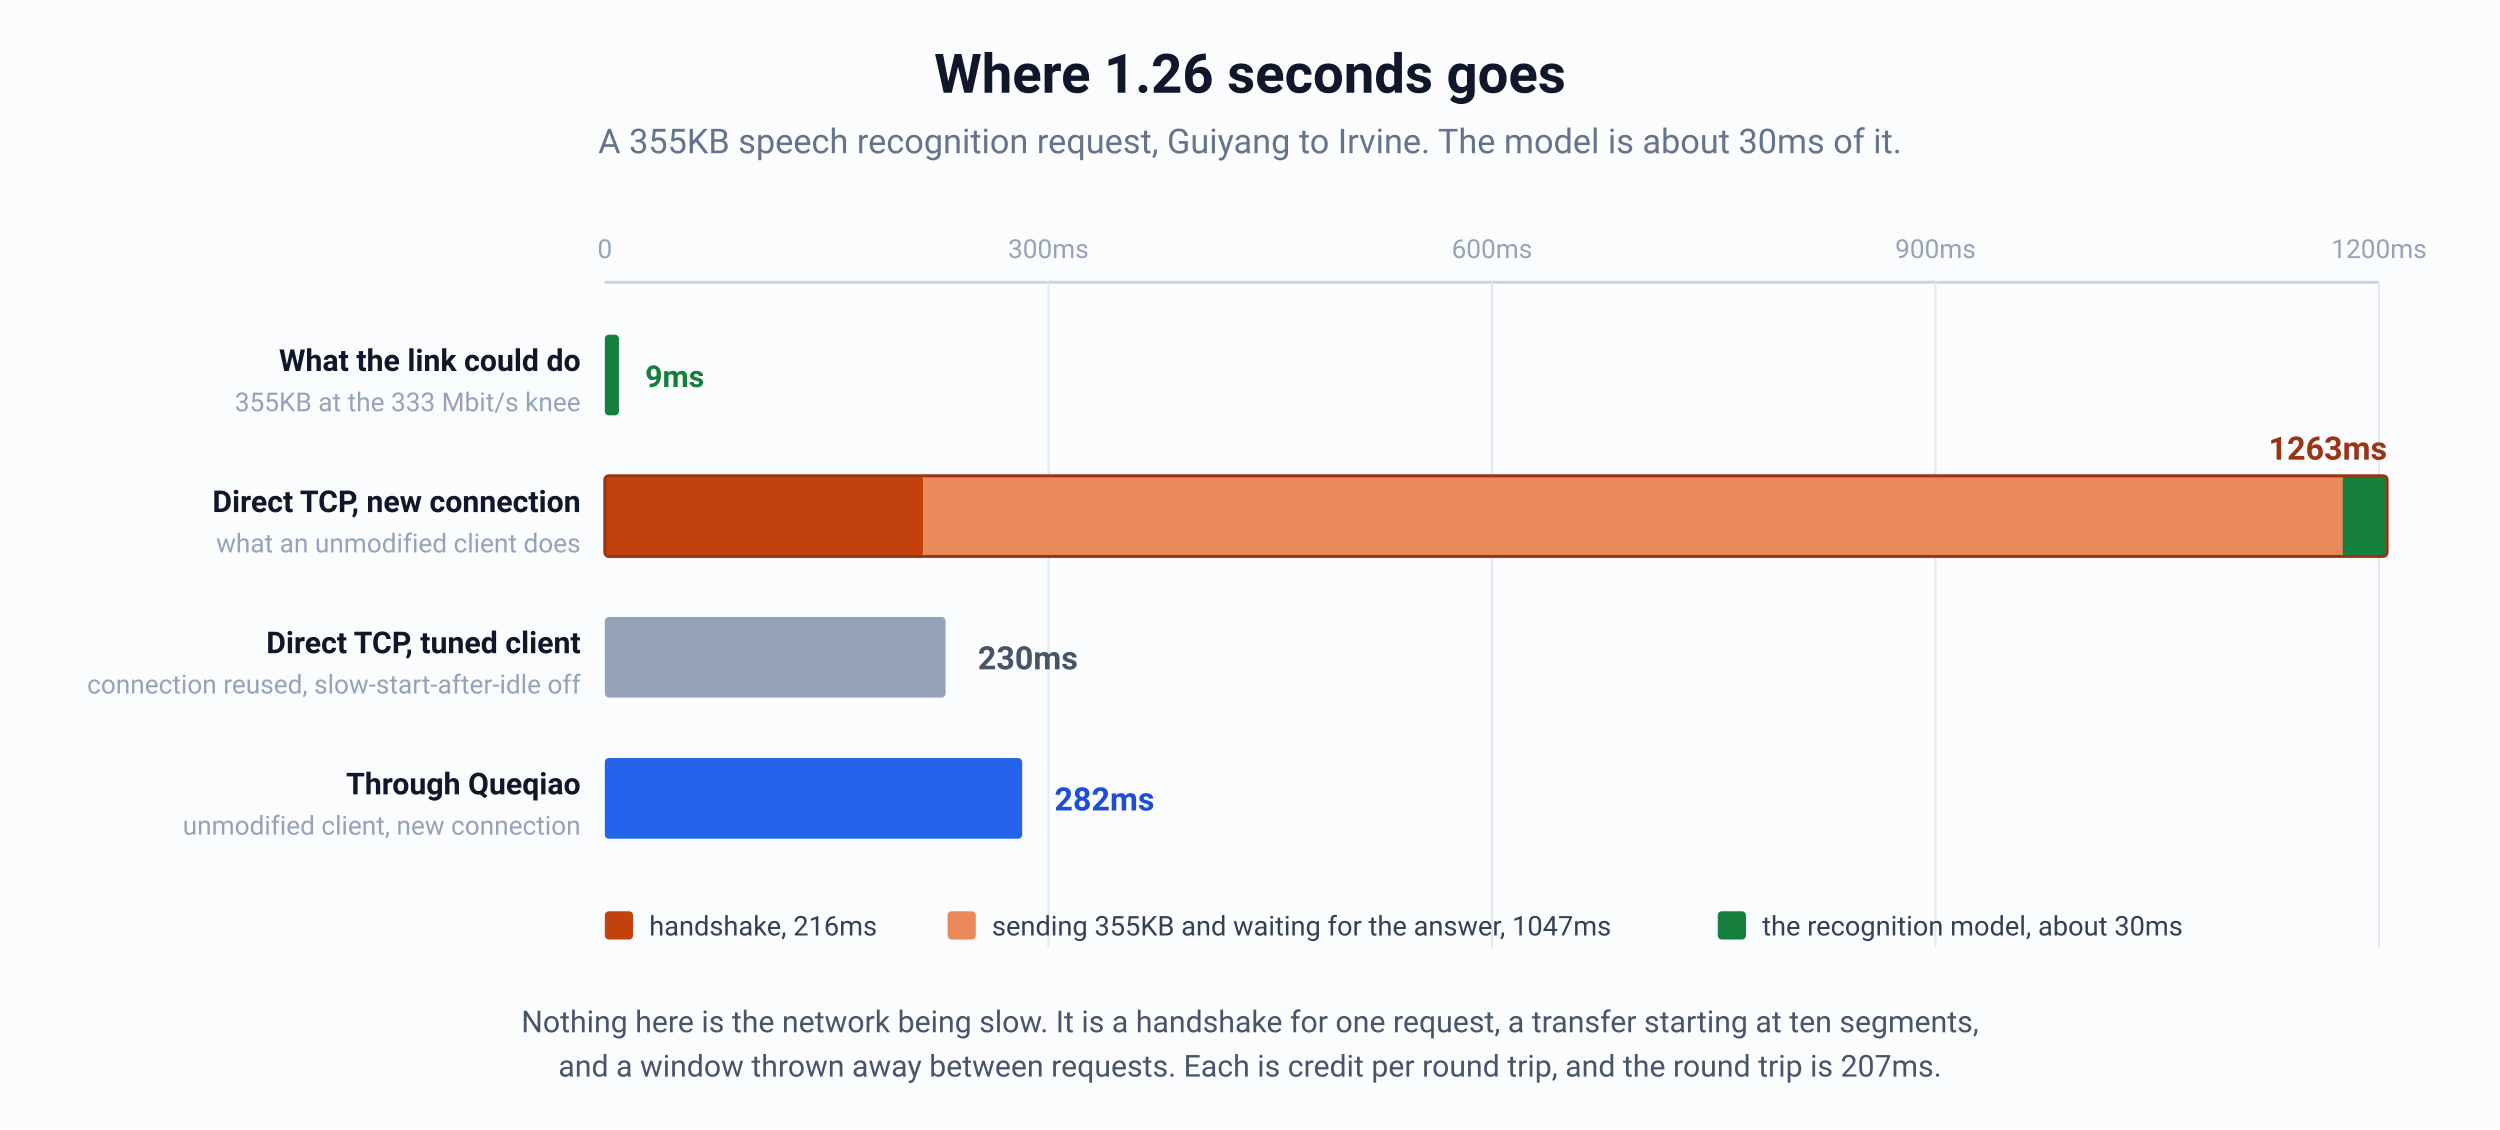
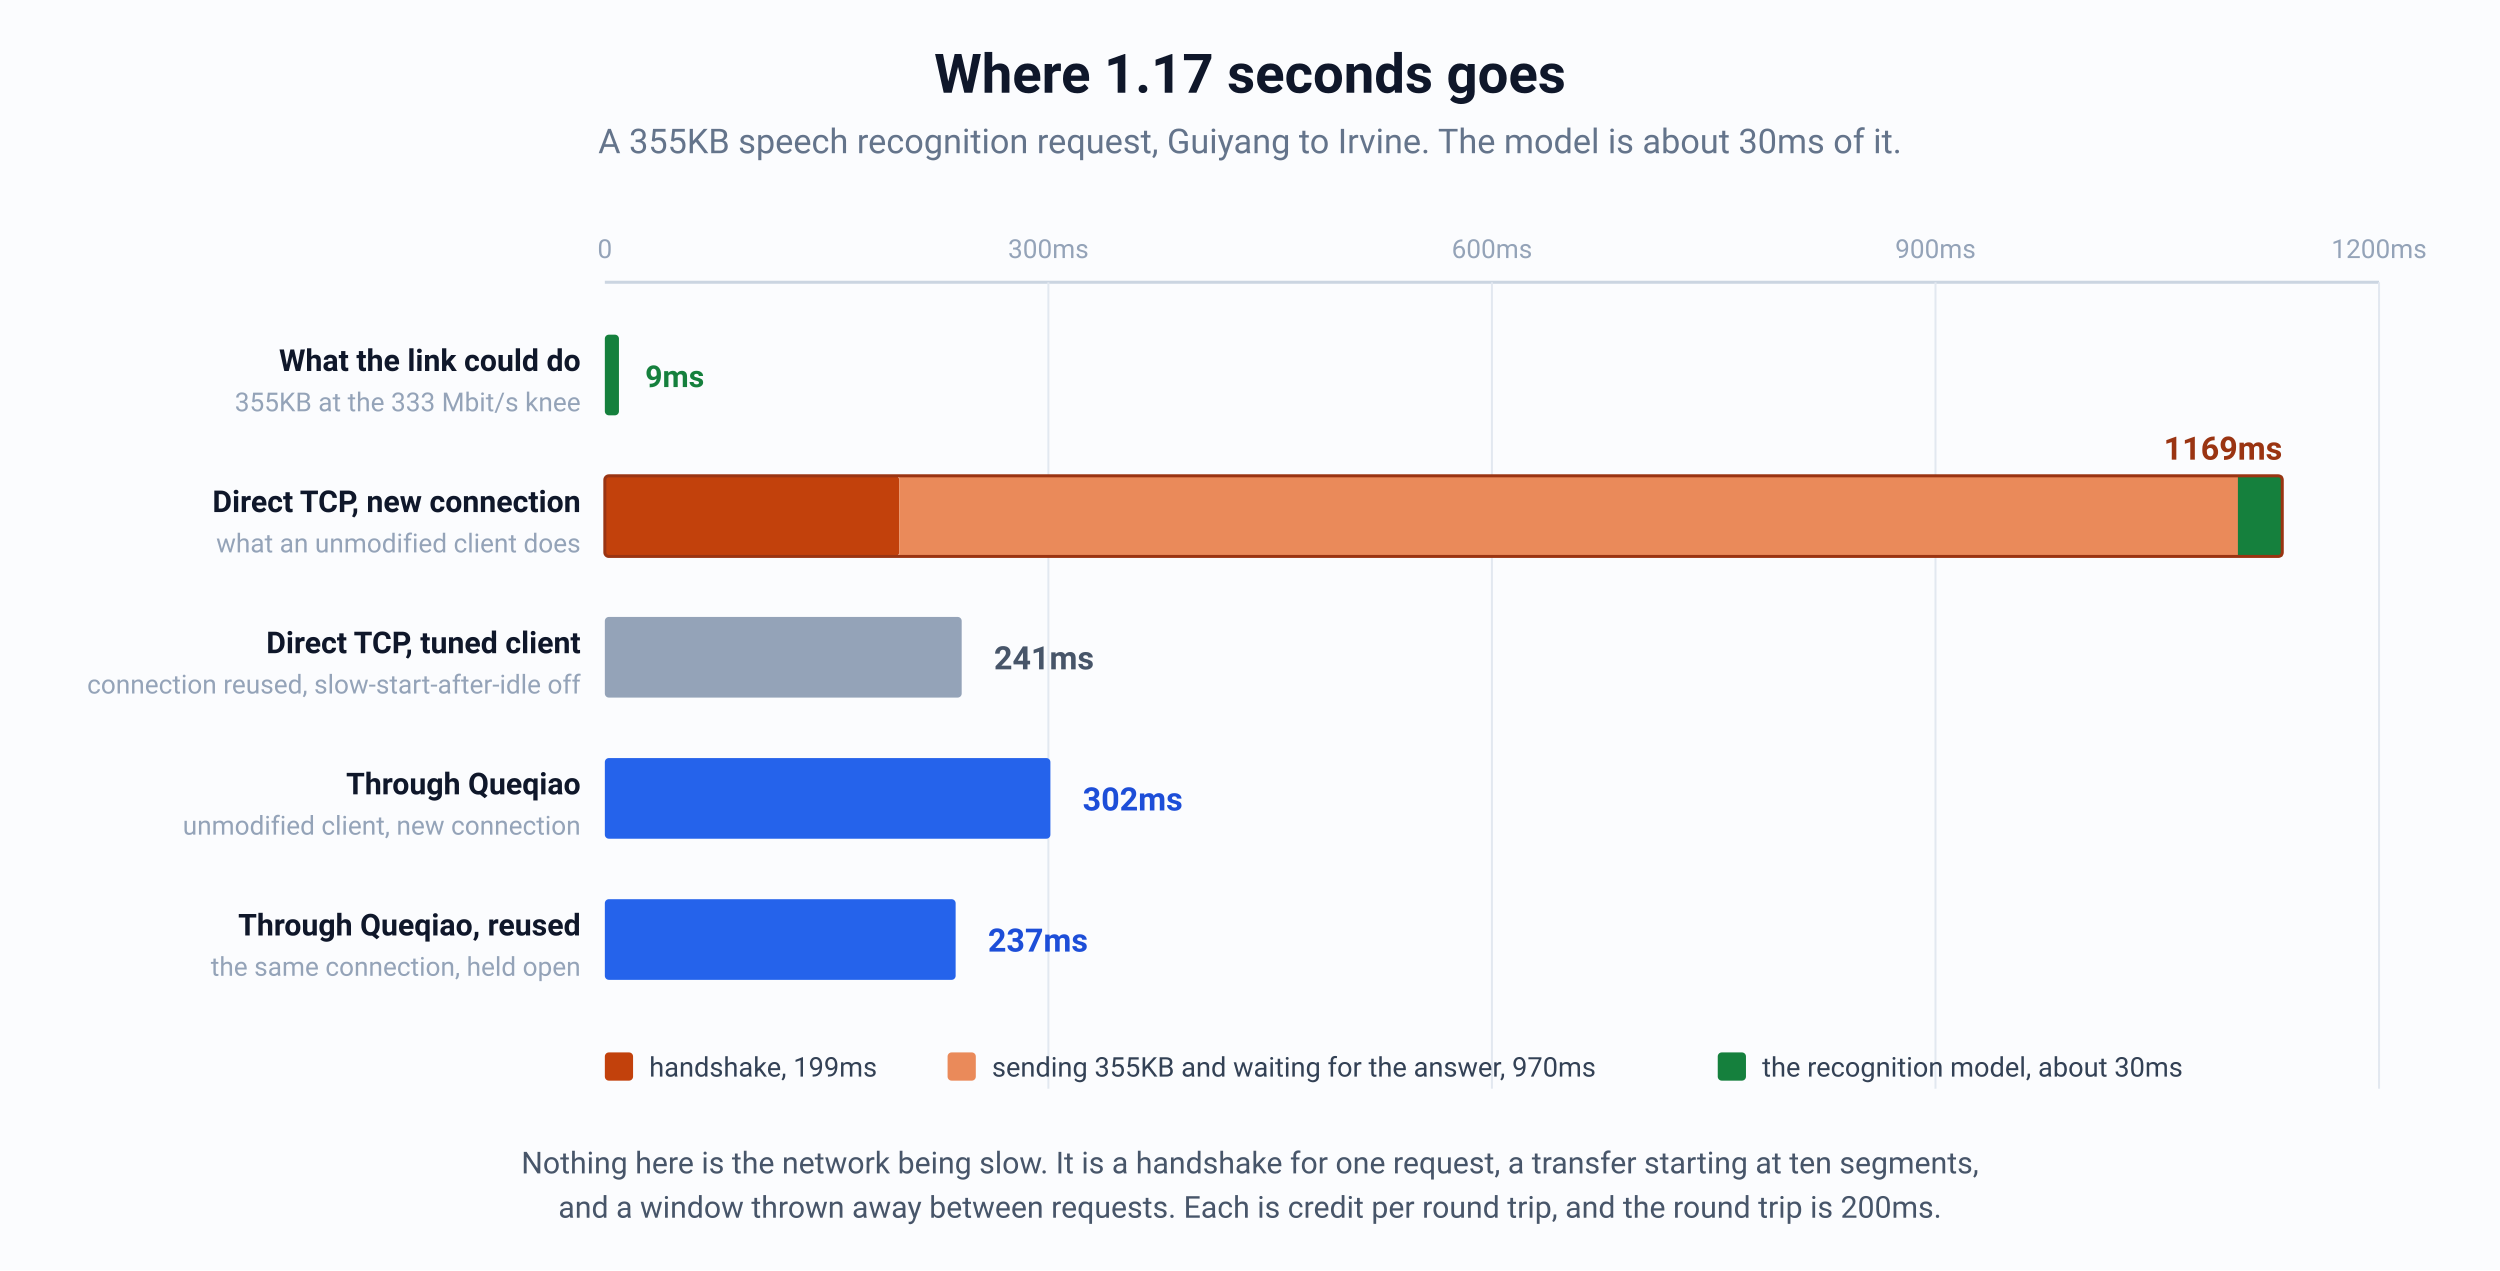
- <svg xmlns="http://www.w3.org/2000/svg" viewBox="0 0 1240 560" width="1240" height="560" font-family="-apple-system, BlinkMacSystemFont, 'Segoe UI', Roboto, Helvetica, Arial, sans-serif" role="img" aria-label="A bar chart of where 1.26 seconds goes on a 355KB speech recognition request from Guiyang to Irvine. The path itself could carry the bytes in about 9 milliseconds. Direct TCP on a new connection takes 1263 milliseconds: 216 for the handshake, then 1047 spent sending the audio and waiting for the answer, of which the recognition model is only about 30. Reusing the connection and disabling slow start after idle takes it to 230 milliseconds. Through Queqiao it is 282 milliseconds.">
-   <rect x="0" y="0" width="1240" height="560" fill="#FBFCFE" />
-   <text x="620" y="46" text-anchor="middle" font-size="27" font-weight="700" fill="#0F172A">Where 1.26 seconds goes</text>
+ <svg xmlns="http://www.w3.org/2000/svg" viewBox="0 0 1240 630" width="1240" height="630" font-family="-apple-system, BlinkMacSystemFont, 'Segoe UI', Roboto, Helvetica, Arial, sans-serif" role="img" aria-label="A bar chart of where 1.17 seconds goes on a 355KB speech recognition request from Guiyang to Irvine. The path itself could carry the bytes in about 9 milliseconds. Direct TCP on a new connection takes 1169 milliseconds: 199 for the handshake, then 970 spent sending the audio and waiting for the answer, of which the recognition model is only about 30. Reusing the connection and disabling slow start after idle takes it to 241 milliseconds. Through Queqiao it is 302 milliseconds cold and 237 once the connection is reused.">
+   <rect x="0" y="0" width="1240" height="630" fill="#FBFCFE" />
+   <text x="620" y="46" text-anchor="middle" font-size="27" font-weight="700" fill="#0F172A">Where 1.17 seconds goes</text>
  <text x="620" y="76" text-anchor="middle" font-size="17" fill="#64748B">A 355KB speech recognition request, Guiyang to Irvine. The model is about 30ms of it.</text>
  <line x1="300" y1="140" x2="1180" y2="140" stroke="#CBD5E1" stroke-width="1.5" />
  <text x="300" y="128" text-anchor="middle" font-size="13" fill="#94A3B8">0</text>
  <text x="520" y="128" text-anchor="middle" font-size="13" fill="#94A3B8">300ms</text>
  <text x="740" y="128" text-anchor="middle" font-size="13" fill="#94A3B8">600ms</text>
  <text x="960" y="128" text-anchor="middle" font-size="13" fill="#94A3B8">900ms</text>
  <text x="1180" y="128" text-anchor="middle" font-size="13" fill="#94A3B8">1200ms</text>
-   <line x1="520" y1="140" x2="520" y2="470" stroke="#E2E8F0" stroke-width="1" />
-   <line x1="740" y1="140" x2="740" y2="470" stroke="#E2E8F0" stroke-width="1" />
-   <line x1="960" y1="140" x2="960" y2="470" stroke="#E2E8F0" stroke-width="1" />
-   <line x1="1180" y1="140" x2="1180" y2="470" stroke="#E2E8F0" stroke-width="1" />
+   <line x1="520" y1="140" x2="520" y2="540" stroke="#E2E8F0" stroke-width="1" />
+   <line x1="740" y1="140" x2="740" y2="540" stroke="#E2E8F0" stroke-width="1" />
+   <line x1="960" y1="140" x2="960" y2="540" stroke="#E2E8F0" stroke-width="1" />
+   <line x1="1180" y1="140" x2="1180" y2="540" stroke="#E2E8F0" stroke-width="1" />
  <text x="288" y="184" text-anchor="end" font-size="15" font-weight="600" fill="#0F172A">What the link could do</text>
  <text x="288" y="204" text-anchor="end" font-size="13" fill="#94A3B8">355KB at the 333 Mbit/s knee</text>
  <rect x="300" y="166" width="7" height="40" rx="2" fill="#15803D" />
  <text x="320" y="192" font-size="15" font-weight="600" fill="#15803D">9ms</text>
  <text x="288" y="254" text-anchor="end" font-size="15" font-weight="600" fill="#0F172A">Direct TCP, new connection</text>
  <text x="288" y="274" text-anchor="end" font-size="13" fill="#94A3B8">what an unmodified client does</text>
-   <rect x="300" y="236" width="158" height="40" rx="2" fill="#C2410C" />
-   <rect x="458" y="236" width="726" height="40" fill="#EA8A5A" />
-   <rect x="1162" y="236" width="22" height="40" fill="#15803D" />
-   <rect x="300" y="236" width="884" height="40" rx="2" fill="none" stroke="#9A3412" stroke-width="1.5" />
-   <text x="1184" y="228" text-anchor="end" font-size="16" font-weight="700" fill="#9A3412">1263ms</text>
+   <rect x="300" y="236" width="146" height="40" rx="2" fill="#C2410C" />
+   <rect x="446" y="236" width="686" height="40" fill="#EA8A5A" />
+   <rect x="1110" y="236" width="22" height="40" fill="#15803D" />
+   <rect x="300" y="236" width="832" height="40" rx="2" fill="none" stroke="#9A3412" stroke-width="1.5" />
+   <text x="1132" y="228" text-anchor="end" font-size="16" font-weight="700" fill="#9A3412">1169ms</text>
  <text x="288" y="324" text-anchor="end" font-size="15" font-weight="600" fill="#0F172A">Direct TCP, tuned client</text>
  <text x="288" y="344" text-anchor="end" font-size="13" fill="#94A3B8">connection reused, slow-start-after-idle off</text>
-   <rect x="300" y="306" width="169" height="40" rx="2" fill="#94A3B8" />
-   <text x="485" y="332" font-size="16" font-weight="700" fill="#475569">230ms</text>
+   <rect x="300" y="306" width="177" height="40" rx="2" fill="#94A3B8" />
+   <text x="493" y="332" font-size="16" font-weight="700" fill="#475569">241ms</text>
  <text x="288" y="394" text-anchor="end" font-size="15" font-weight="600" fill="#0F172A">Through Queqiao</text>
  <text x="288" y="414" text-anchor="end" font-size="13" fill="#94A3B8">unmodified client, new connection</text>
-   <rect x="300" y="376" width="207" height="40" rx="2" fill="#2563EB" />
-   <text x="523" y="402" font-size="16" font-weight="700" fill="#1D4ED8">282ms</text>
-   <rect x="300" y="452" width="14" height="14" rx="2" fill="#C2410C" />
-   <text x="322" y="464" font-size="13.5" fill="#334155">handshake, 216ms</text>
-   <rect x="470" y="452" width="14" height="14" rx="2" fill="#EA8A5A" />
-   <text x="492" y="464" font-size="13.5" fill="#334155">sending 355KB and waiting for the answer, 1047ms</text>
-   <rect x="852" y="452" width="14" height="14" rx="2" fill="#15803D" />
-   <text x="874" y="464" font-size="13.5" fill="#334155">the recognition model, about 30ms</text>
-   <text x="620" y="512" text-anchor="middle" font-size="15" fill="#475569">Nothing here is the network being slow. It is a handshake for one request, a transfer starting at ten segments,</text>
-   <text x="620" y="534" text-anchor="middle" font-size="15" fill="#475569">and a window thrown away between requests. Each is credit per round trip, and the round trip is 207ms.</text>
+   <rect x="300" y="376" width="221" height="40" rx="2" fill="#2563EB" />
+   <text x="537" y="402" font-size="16" font-weight="700" fill="#1D4ED8">302ms</text>
+   <text x="288" y="464" text-anchor="end" font-size="15" font-weight="600" fill="#0F172A">Through Queqiao, reused</text>
+   <text x="288" y="484" text-anchor="end" font-size="13" fill="#94A3B8">the same connection, held open</text>
+   <rect x="300" y="446" width="174" height="40" rx="2" fill="#2563EB" />
+   <text x="490" y="472" font-size="16" font-weight="700" fill="#1D4ED8">237ms</text>
+   <rect x="300" y="522" width="14" height="14" rx="2" fill="#C2410C" />
+   <text x="322" y="534" font-size="13.5" fill="#334155">handshake, 199ms</text>
+   <rect x="470" y="522" width="14" height="14" rx="2" fill="#EA8A5A" />
+   <text x="492" y="534" font-size="13.5" fill="#334155">sending 355KB and waiting for the answer, 970ms</text>
+   <rect x="852" y="522" width="14" height="14" rx="2" fill="#15803D" />
+   <text x="874" y="534" font-size="13.5" fill="#334155">the recognition model, about 30ms</text>
+   <text x="620" y="582" text-anchor="middle" font-size="15" fill="#475569">Nothing here is the network being slow. It is a handshake for one request, a transfer starting at ten segments,</text>
+   <text x="620" y="604" text-anchor="middle" font-size="15" fill="#475569">and a window thrown away between requests. Each is credit per round trip, and the round trip is 200ms.</text>
</svg>
